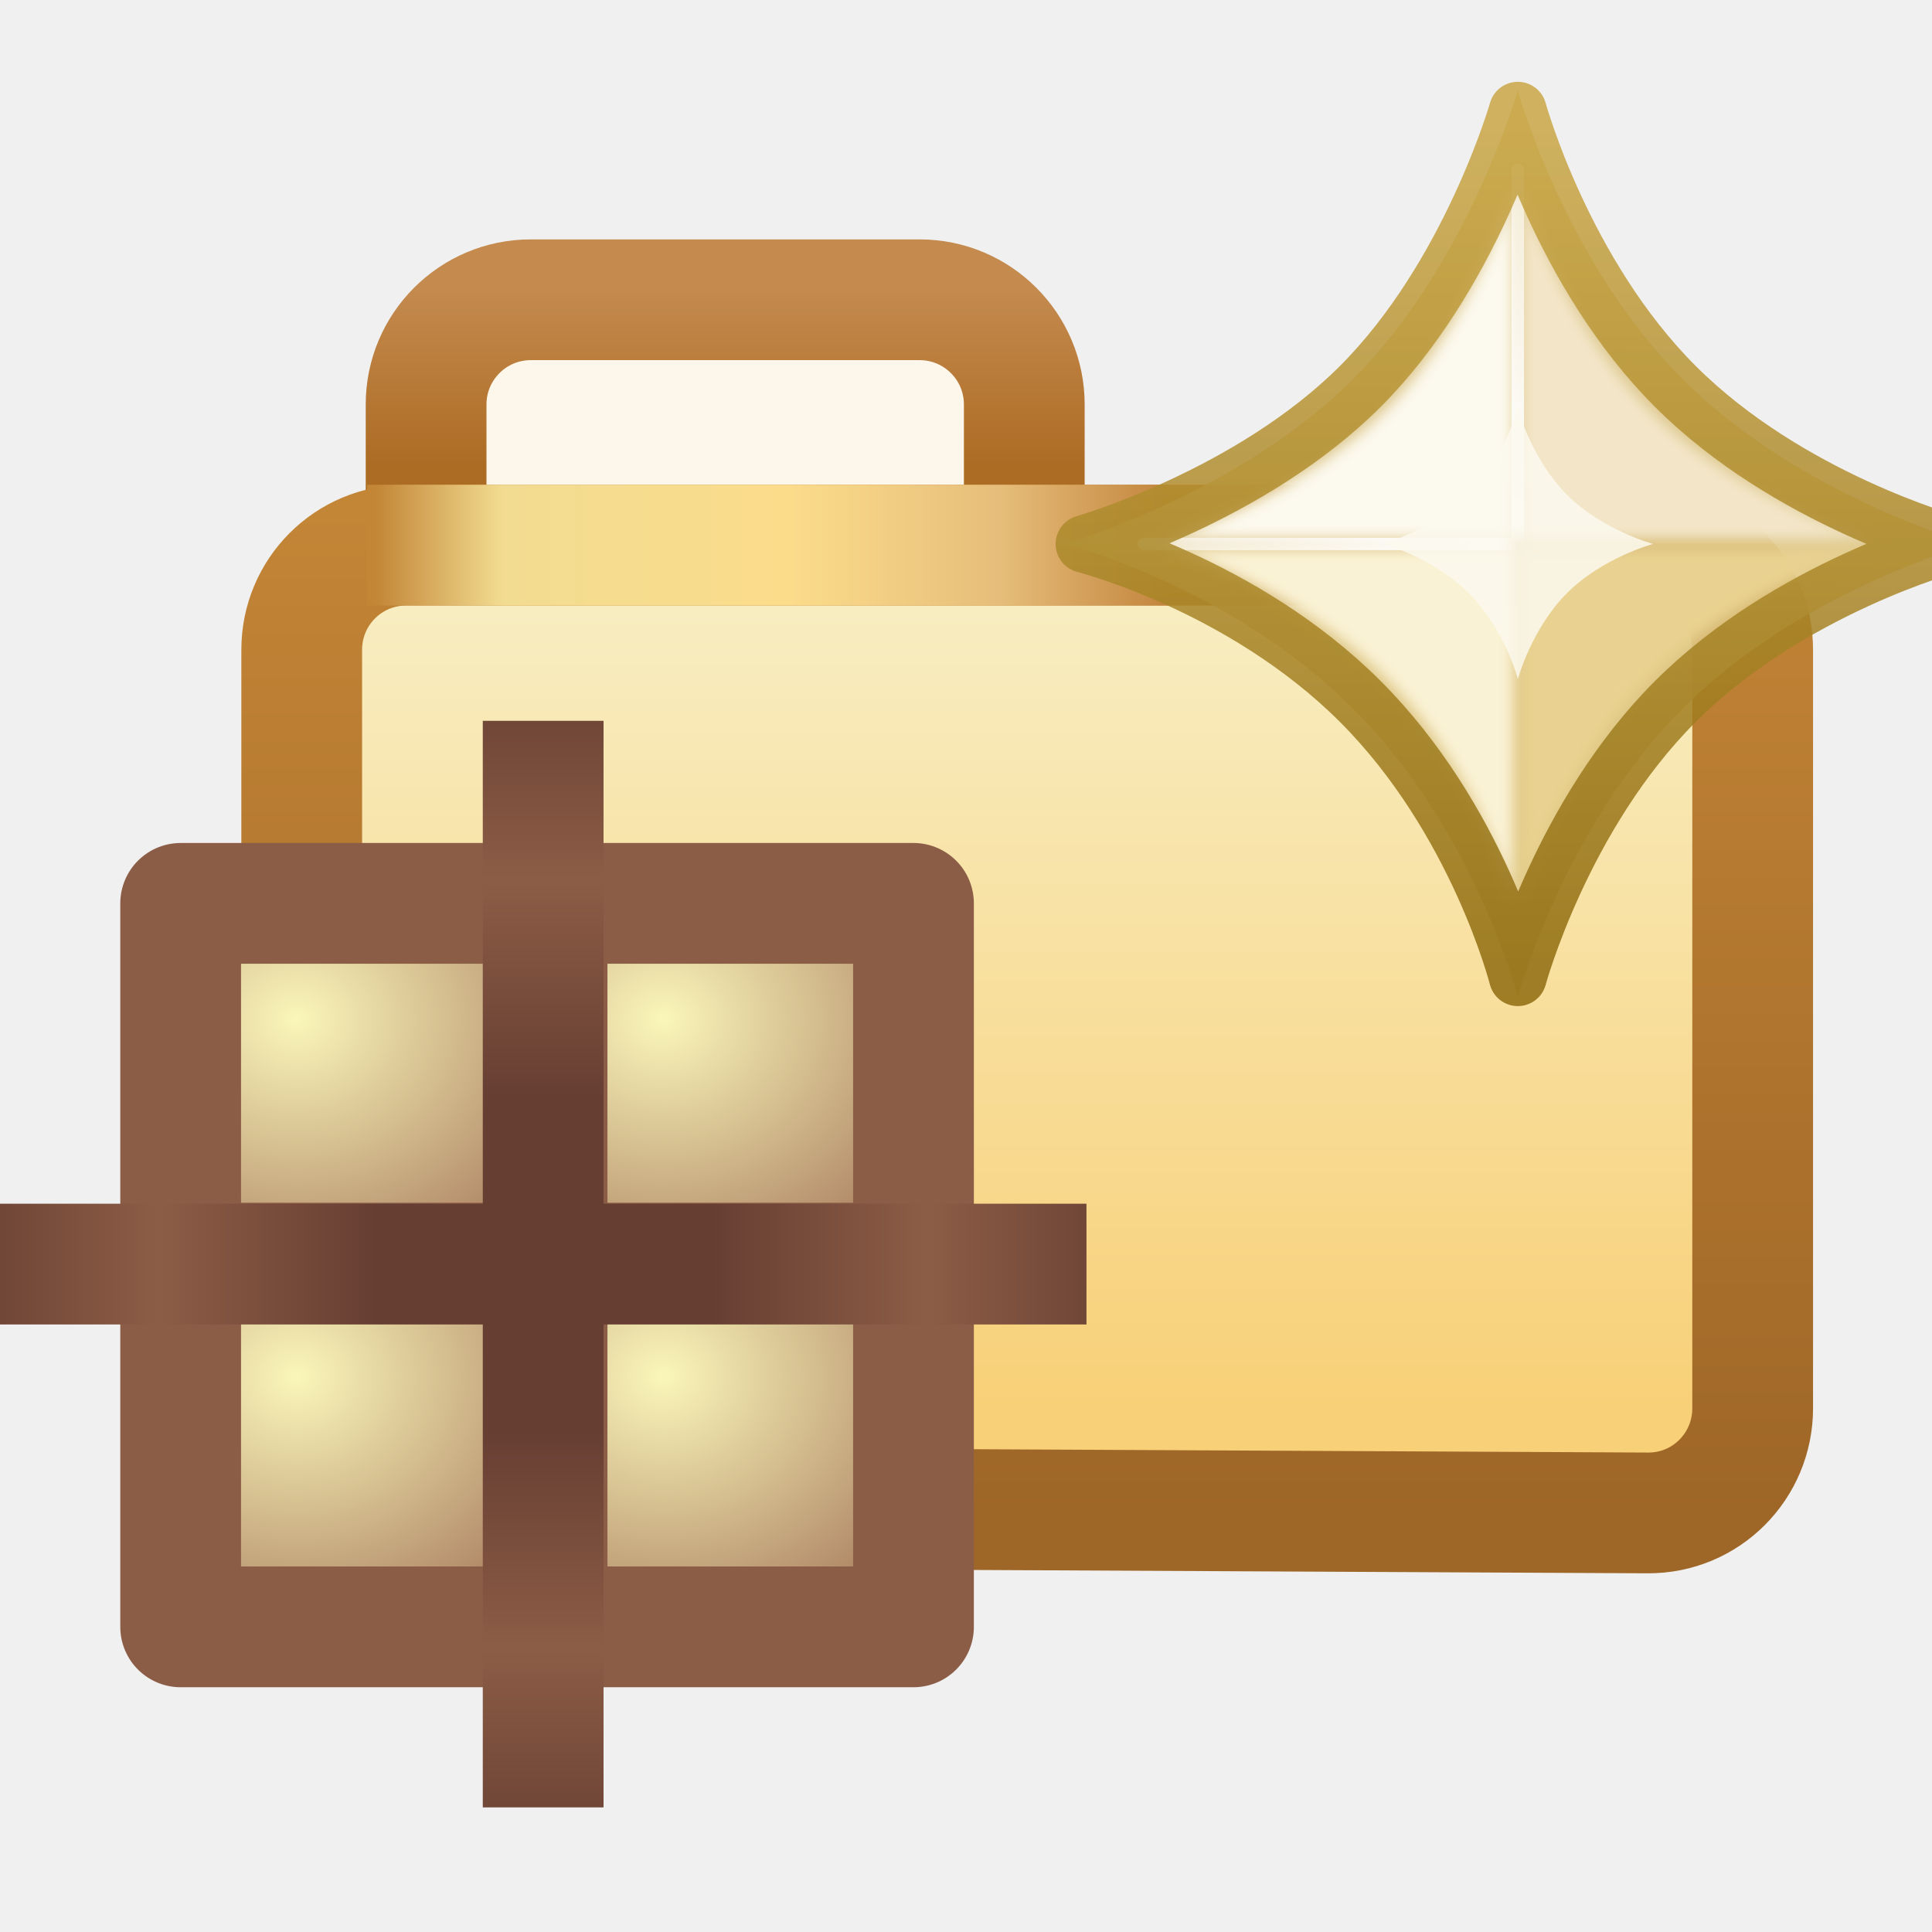
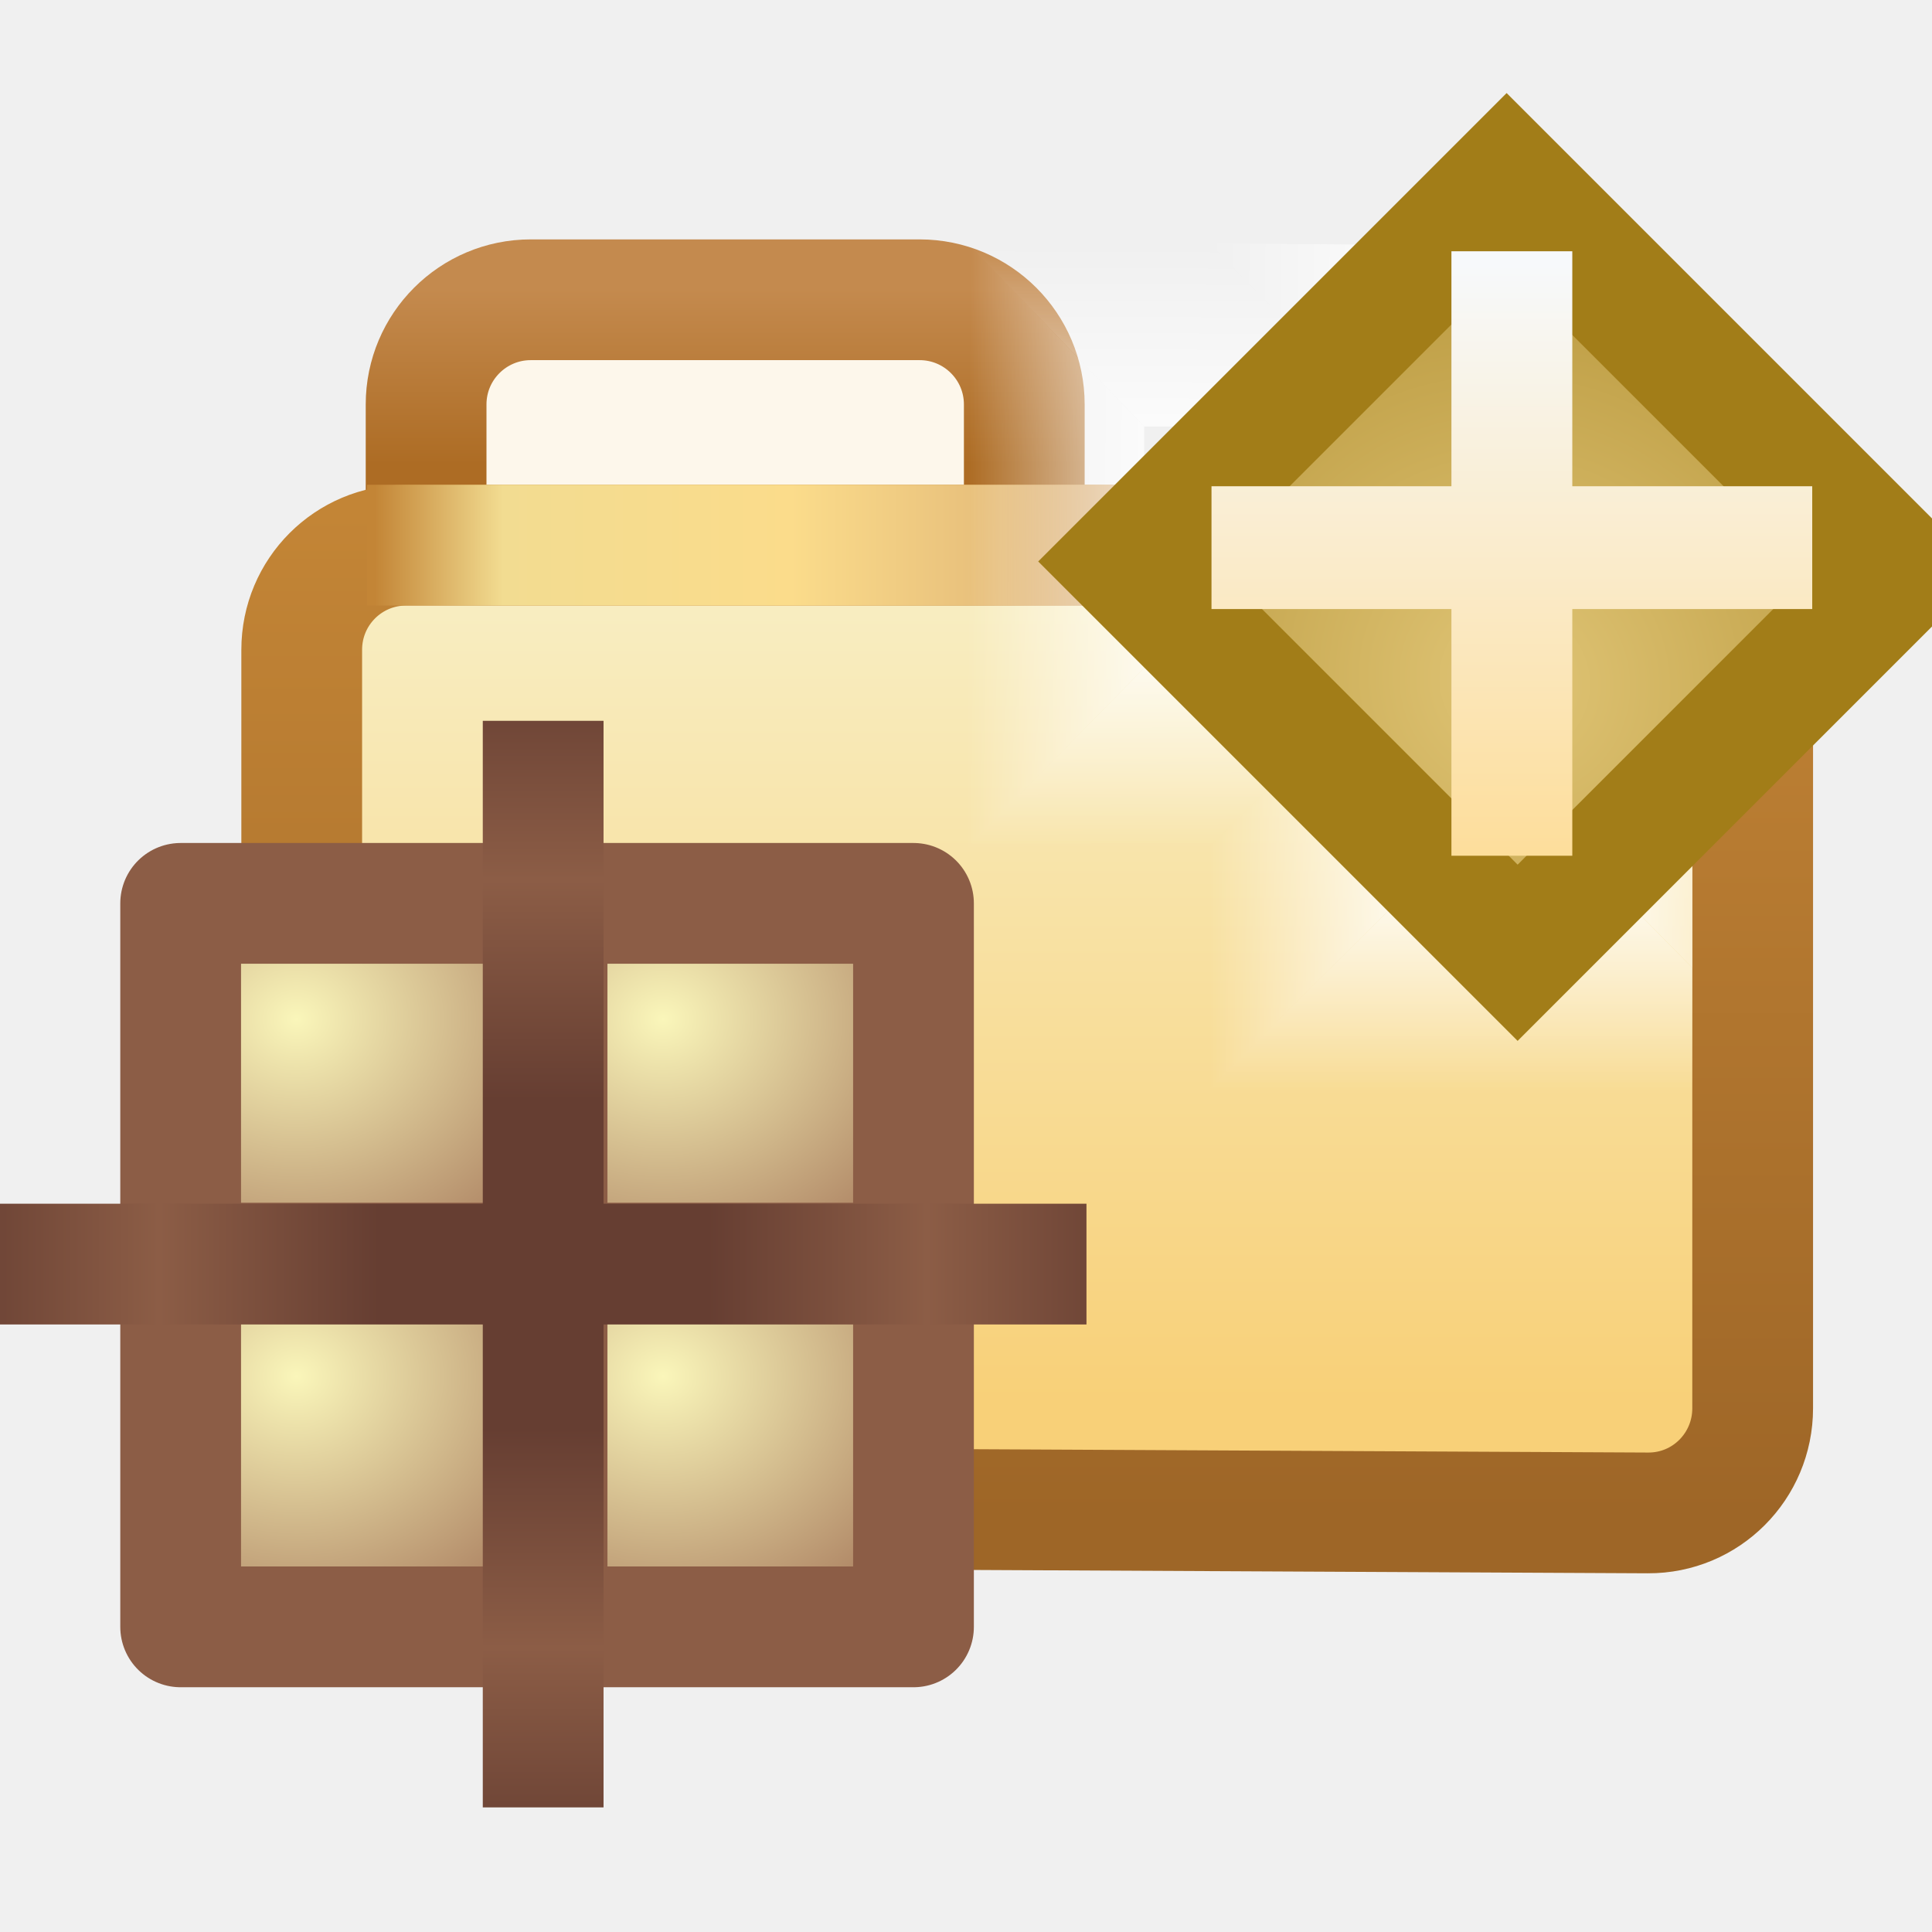
<svg xmlns="http://www.w3.org/2000/svg" xmlns:xlink="http://www.w3.org/1999/xlink" width="16" height="16" id="svg2" version="1.1">
  <defs id="defs4">
    <linearGradient id="linearGradient7275">
      <stop style="stop-color:#663e32;stop-opacity:1" offset="0" id="stop7277" />
      <stop id="stop7279" offset="0.182" style="stop-color:#8c5d46;stop-opacity:1" />
      <stop id="stop7281" offset="0.364" style="stop-color:#663e32;stop-opacity:1" />
      <stop id="stop7283" offset="0.5" style="stop-color:#663e32;stop-opacity:1" />
      <stop id="stop7285" offset="0.636" style="stop-color:#663e32;stop-opacity:1" />
      <stop style="stop-color:#8c5d46;stop-opacity:1" offset="0.818" id="stop7287" />
      <stop style="stop-color:#663e32;stop-opacity:1" offset="1" id="stop7289" />
    </linearGradient>
    <linearGradient id="linearGradient3973">
      <stop id="stop3975" offset="0" style="stop-color:#f8d078;stop-opacity:1" />
      <stop id="stop3977" offset="1" style="stop-color:#f8f0c8;stop-opacity:1" />
    </linearGradient>
    <linearGradient id="linearGradient3967">
      <stop id="stop3969" offset="0" style="stop-color:#c48a4e;stop-opacity:1;" />
      <stop id="stop3971" offset="1" style="stop-color:#ad6c24;stop-opacity:1" />
    </linearGradient>
    <linearGradient id="linearGradient3955">
      <stop id="stop3957" offset="0" style="stop-color:#c38536;stop-opacity:1" />
      <stop style="stop-color:#f2dc91;stop-opacity:1" offset="0.154" id="stop3959" />
      <stop style="stop-color:#fbdc8b;stop-opacity:1" offset="0.5" id="stop3961" />
      <stop id="stop3963" offset="0.75" style="stop-color:#e6bd7a;stop-opacity:1" />
      <stop id="stop3965" offset="1" style="stop-color:#ba772f;stop-opacity:1" />
    </linearGradient>
    <linearGradient id="linearGradient3949">
      <stop style="stop-color:#9e6627;stop-opacity:1" offset="0" id="stop3951" />
      <stop style="stop-color:#c38536;stop-opacity:1" offset="1" id="stop3953" />
    </linearGradient>
    <linearGradient xlink:href="#linearGradient3967" id="linearGradient3939" gradientUnits="userSpaceOnUse" gradientTransform="translate(-61.36656,1.445386)" x1="531.093" y1="366.789" x2="531.093" y2="371.179" />
    <linearGradient xlink:href="#linearGradient3955" id="linearGradient3945" gradientUnits="userSpaceOnUse" x1="523.008" y1="373.229" x2="543.914" y2="373.229" gradientTransform="translate(-60.5586,1.4188)" />
    <linearGradient xlink:href="#linearGradient3973" id="linearGradient4933" gradientUnits="userSpaceOnUse" gradientTransform="translate(-60.5586,0)" x1="538.006" y1="396.223" x2="538.006" y2="374.212" />
    <linearGradient xlink:href="#linearGradient3949" id="linearGradient4935" gradientUnits="userSpaceOnUse" gradientTransform="translate(-60.5586,0)" x1="548.459" y1="398.988" x2="548.459" y2="373.771" />
    <linearGradient id="linearGradient11146-8-7-5-7-5">
      <stop id="stop11150-7-8-3-8-7" offset="0" style="stop-color:#faf6ba;stop-opacity:1" />
      <stop style="stop-color:#a97d5e;stop-opacity:1" offset="1" id="stop11152-8-8-6-3-2" />
    </linearGradient>
    <linearGradient id="linearGradient11146-7-5-30-1">
      <stop id="stop11150-9-6-9-5" offset="0" style="stop-color:#faf6ba;stop-opacity:1" />
      <stop style="stop-color:#a97d5e;stop-opacity:1" offset="1" id="stop11152-6-7-6-3" />
    </linearGradient>
    <linearGradient id="linearGradient11146-8-3-2-6">
      <stop id="stop11150-7-5-9-3" offset="0" style="stop-color:#faf6ba;stop-opacity:1" />
      <stop style="stop-color:#a97d5e;stop-opacity:1" offset="1" id="stop11152-8-4-35-5" />
    </linearGradient>
    <linearGradient id="linearGradient11146-4-4-4">
      <stop id="stop11150-4-72-3" offset="0" style="stop-color:#faf6ba;stop-opacity:1" />
      <stop style="stop-color:#a97d5e;stop-opacity:1" offset="1" id="stop11152-9-0-7" />
    </linearGradient>
    <linearGradient id="linearGradient7275-7">
      <stop style="stop-color:#663e32;stop-opacity:1" offset="0" id="stop7277-4" />
      <stop id="stop7279-1" offset="0.182" style="stop-color:#8c5d46;stop-opacity:1" />
      <stop id="stop7281-8" offset="0.364" style="stop-color:#663e32;stop-opacity:1" />
      <stop id="stop7283-1" offset="0.5" style="stop-color:#663e32;stop-opacity:1" />
      <stop id="stop7285-6" offset="0.636" style="stop-color:#663e32;stop-opacity:1" />
      <stop style="stop-color:#8c5d46;stop-opacity:1" offset="0.818" id="stop7287-7" />
      <stop style="stop-color:#663e32;stop-opacity:1" offset="1" id="stop7289-7" />
    </linearGradient>
    <filter id="filter7474-3-2-7-2" color-interpolation-filters="sRGB">
      <feGaussianBlur id="feGaussianBlur7476-5-5-6-7" stdDeviation="0.115" />
    </filter>
    <filter id="filter7486-6-6-5-4" color-interpolation-filters="sRGB">
      <feGaussianBlur id="feGaussianBlur7488-95-0-1-6" stdDeviation="0.115" />
    </filter>
    <filter id="filter7478-9-8-2-2" color-interpolation-filters="sRGB">
      <feGaussianBlur id="feGaussianBlur7480-8-8-9-5" stdDeviation="0.115" />
    </filter>
    <filter id="filter7482-8-1-5-3" color-interpolation-filters="sRGB">
      <feGaussianBlur id="feGaussianBlur7484-3-5-6-6" stdDeviation="0.115" />
    </filter>
    <linearGradient id="linearGradient7540-2-3-8-8">
      <stop style="stop-color:#ffffff;stop-opacity:0.502" offset="0" id="stop7542-8-7-5-3" />
      <stop id="stop7544-8-2-0-4" offset="0.476" style="stop-color:#ffffff;stop-opacity:1" />
      <stop id="stop7546-1-7-9-2" offset="0.5" style="stop-color:#ffffff;stop-opacity:0" />
      <stop style="stop-color:#ffffff;stop-opacity:0;" offset="1" id="stop7548-98-9-2-6" />
    </linearGradient>
    <linearGradient id="linearGradient7540-6-33-6-3-9">
      <stop style="stop-color:#ffffff;stop-opacity:0.502" offset="0" id="stop7542-4-4-3-3-3" />
      <stop id="stop7544-5-3-8-5-2" offset="0.476" style="stop-color:#ffffff;stop-opacity:1" />
      <stop id="stop7546-2-9-1-2-9" offset="0.5" style="stop-color:#ffffff;stop-opacity:0" />
      <stop style="stop-color:#ffffff;stop-opacity:0;" offset="1" id="stop7548-9-2-0-9-5" />
    </linearGradient>
    <linearGradient id="linearGradient7272-66-4-5-5-5-3">
      <stop id="stop7274-6-0-1-7-4-3" offset="0" style="stop-color:#8f6c10;stop-opacity:1" />
      <stop id="stop7276-66-6-3-9-1-4" offset="1" style="stop-color:#c9a645;stop-opacity:1" />
    </linearGradient>
    <linearGradient xlink:href="#linearGradient7540-2-3-8-8" id="linearGradient13972" gradientUnits="userSpaceOnUse" x1="-22.454" y1="1030.341" x2="-10.16" y2="1030.341" />
    <linearGradient xlink:href="#linearGradient7540-6-33-6-3-9" id="linearGradient13974" gradientUnits="userSpaceOnUse" gradientTransform="matrix(0,1,-1,0,1014.034,1046.648)" x1="-22.454" y1="1030.341" x2="-10.16" y2="1030.341" />
    <linearGradient xlink:href="#linearGradient7272-66-4-5-5-5-3" id="linearGradient13976" gradientUnits="userSpaceOnUse" gradientTransform="matrix(0.9558512,0,0,0.9558512,-0.7199206,45.48839)" x1="-15.946" y1="1037.466" x2="-15.946" y2="1023.257" />
    <filter color-interpolation-filters="sRGB" height="1.48" y="-0.24" width="1.48" x="-0.24" id="filter8410-6-5">
      <feGaussianBlur id="feGaussianBlur8412-5-3" stdDeviation="1.465" />
    </filter>
    <mask maskUnits="userSpaceOnUse" id="mask14102">
      <g style="fill:#ffffff;stroke:#ffffff;display:inline" transform="matrix(1.183583,0,0,1.183583,-72.08742,-81.71253)" id="g14104">
        <rect style="fill:#ffffff;fill-opacity:1;stroke:#ffffff;stroke-width:3.028;stroke-linecap:round;stroke-linejoin:round;stroke-miterlimit:4;stroke-opacity:1;stroke-dasharray:none;stroke-dashoffset:0;display:inline" id="rect14106" width="15" height="16.625" x="463.743" y="368.495" rx="2.625" ry="2.625" />
        <path style="fill:#ffffff;fill-opacity:1;stroke:#ffffff;stroke-width:3.028;stroke-linecap:round;stroke-linejoin:round;stroke-miterlimit:4;stroke-opacity:1;stroke-dasharray:none;stroke-dashoffset:0" d="m 463.249,374.648 31.134,0 c 1.454,0 2.625,1.171 2.625,2.625 l 0,19.018 c 0,1.454 -1.171,2.632 -2.625,2.625 l -31.134,-0.154 c -1.454,-0.007 -2.625,-1.171 -2.625,-2.625 l 0,-18.864 c 0,-1.454 1.171,-2.625 2.625,-2.625 z" id="path14108" />
        <path style="fill:#ffffff;stroke:#ffffff;stroke-width:3.028;stroke-linecap:butt;stroke-linejoin:miter;stroke-miterlimit:4;stroke-opacity:1;stroke-dasharray:none" d="m 462.262,374.648 20.094,0" id="path14110" />
      </g>
    </mask>
    <radialGradient xlink:href="#linearGradient11146-4-4-4" id="radialGradient14880" gradientUnits="userSpaceOnUse" gradientTransform="matrix(1.565787,-2.9706834e-6,2.6069523e-6,1.374072,-239.2082,-165.5207)" cx="387.597" cy="442.578" fx="387.597" fy="442.578" r="6.188" />
    <radialGradient xlink:href="#linearGradient11146-8-3-2-6" id="radialGradient14882" gradientUnits="userSpaceOnUse" gradientTransform="matrix(1.565787,-2.9706834e-6,2.6069523e-6,1.374072,-228.3332,-165.5207)" cx="387.597" cy="442.578" fx="387.597" fy="442.578" r="6.188" />
    <radialGradient xlink:href="#linearGradient11146-7-5-30-1" id="radialGradient14884" gradientUnits="userSpaceOnUse" gradientTransform="matrix(1.565787,-2.9706834e-6,2.6069523e-6,1.374072,-239.2082,-154.9229)" cx="387.597" cy="442.578" fx="387.597" fy="442.578" r="6.188" />
    <radialGradient xlink:href="#linearGradient11146-8-7-5-7-5" id="radialGradient14886" gradientUnits="userSpaceOnUse" gradientTransform="matrix(1.565787,-2.9706834e-6,2.6069523e-6,1.374072,-228.3332,-154.9229)" cx="387.597" cy="442.578" fx="387.597" fy="442.578" r="6.188" />
    <linearGradient xlink:href="#linearGradient7275" id="linearGradient14888" gradientUnits="userSpaceOnUse" x1="357.093" y1="449.881" x2="392.925" y2="449.881" />
    <linearGradient xlink:href="#linearGradient7275-7" id="linearGradient14890" gradientUnits="userSpaceOnUse" gradientTransform="matrix(0,1,-1,0,824.8905,74.87226)" x1="357.093" y1="449.881" x2="392.925" y2="449.881" />
+     <linearGradient y2="6.984" x2="10.008" y1="5" x1="10" gradientTransform="translate(-15.01562,1046.636)" gradientUnits="userSpaceOnUse" id="linearGradient6323-7-1-1" xlink:href="#linearGradient5068-6-9-4-9" />
+     <linearGradient id="linearGradient5068-6-9-4-9">
+       <stop id="stop5070-8-0-4-9" offset="0" style="stop-color:#ffffff;stop-opacity:1;" />
+       <stop id="stop5072-3-6-1-7" offset="1" style="stop-color:#ffffff;stop-opacity:0;" />
+     </linearGradient>
+     <linearGradient gradientTransform="translate(-15.01562,10.2734)" gradientUnits="userSpaceOnUse" y2="1045.347" x2="12" y1="1043.362" x1="12" id="linearGradient5084-3-3-2-6" xlink:href="#linearGradient5068-6-9-4-9" />
+     <linearGradient gradientTransform="translate(-15.01562,10.2734)" gradientUnits="userSpaceOnUse" y2="1043.347" x2="15.008" y1="1043.362" x1="13" id="linearGradient5086-8-0-8-5" xlink:href="#linearGradient5068-6-9-4-9" />
+     <linearGradient gradientTransform="translate(-15.01562,10.2734)" gradientUnits="userSpaceOnUse" y2="1042.362" x2="10.008" y1="1042.362" x1="12" id="linearGradient5082-1-0-8-1" xlink:href="#linearGradient5068-6-9-4-9" />
+     <linearGradient gradientTransform="translate(-15.01562,10.2734)" gradientUnits="userSpaceOnUse" y2="1041.347" x2="8.008" y1="1041.362" x1="10" id="linearGradient5078-8-2-1-4" xlink:href="#linearGradient5068-6-9-4-9" />
+     <linearGradient gradientTransform="translate(-15.01562,10.2734)" gradientUnits="userSpaceOnUse" y2="1038.347" x2="10.008" y1="1040.362" x1="10" id="linearGradient5076-5-2-9-8" xlink:href="#linearGradient5068-6-9-4-9" />
+     <linearGradient xlink:href="#linearGradient5068-6-9-4-9" id="linearGradient3500-5" gradientUnits="userSpaceOnUse" gradientTransform="translate(-15.01562,10.2734)" x1="12" y1="1038.362" x2="10.008" y2="1038.347" />
+     <linearGradient gradientTransform="translate(-15.01562,10.2734)" gradientUnits="userSpaceOnUse" y2="1043.347" x2="14" y1="1041.362" x1="14" id="linearGradient5088-1-4-8-6" xlink:href="#linearGradient5068-6-9-4-9" />
+     <radialGradient xlink:href="#linearGradient4528-9-5-7-9-7-3" id="radialGradient3091-1-9-6-4-6" gradientUnits="userSpaceOnUse" gradientTransform="matrix(1.850818,-8.813921e-6,8.4531434e-6,1.775059,644.2498,572.6361)" cx="-757.205" cy="-738.838" fx="-757.205" fy="-738.838" r="3.48" />
+     <linearGradient id="linearGradient4528-9-5-7-9-7-3">
+       <stop style="stop-color:#e0c576;stop-opacity:1;" offset="0" id="stop4530-0-5-0-5-8-4" />
+       <stop style="stop-color:#9e7916;stop-opacity:1" offset="1" id="stop4532-7-9-3-3-6-1" />
+     </linearGradient>
+     <linearGradient xlink:href="#linearGradient6281-8-0-1-6-6-4-2-8-0" id="linearGradient3093-5-2-7-0-9" gradientUnits="userSpaceOnUse" gradientTransform="matrix(2.319989,0,0,2.319989,10.19969,1043.185)" x1="0.938" y1="4.844" x2="0.938" y2="7.549" />
+     <linearGradient id="linearGradient6281-8-0-1-6-6-4-2-8-0">
+       <stop id="stop6283-0-2-2-1-2-0-1-6-0" offset="0" style="stop-color:#f7f9fb;stop-opacity:1" />
+       <stop id="stop6285-5-0-9-7-6-9-9-1-9" offset="1" style="stop-color:#ffd680;stop-opacity:1" />
+     </linearGradient>
  </defs>
  <g id="layer1" style="display:inline" transform="translate(0,-1036.362)">
    <g transform="matrix(0.279033,0,0,0.279033,-129.5116,939.9464)" style="display:inline" id="g13862">
      <g transform="matrix(1.183583,0,0,1.183583,-72.08742,-81.71253)" id="g13813">
        <rect style="fill:#fdf7eb;fill-opacity:1;stroke:url(#linearGradient3939);stroke-width:3.028;stroke-linecap:round;stroke-linejoin:round;stroke-miterlimit:4;stroke-opacity:1;stroke-dasharray:none;stroke-dashoffset:0;display:inline" id="rect13693-3" width="15" height="16.625" x="463.743" y="368.495" rx="2.625" ry="2.625" />
        <path style="fill:url(#linearGradient4933);fill-opacity:1;stroke:url(#linearGradient4935);stroke-width:3.028;stroke-linecap:round;stroke-linejoin:round;stroke-miterlimit:4;stroke-opacity:1;stroke-dasharray:none;stroke-dashoffset:0" d="m 463.249,374.648 31.134,0 c 1.454,0 2.625,1.171 2.625,2.625 l 0,19.018 c 0,1.454 -1.171,2.632 -2.625,2.625 l -31.134,-0.154 c -1.454,-0.007 -2.625,-1.171 -2.625,-2.625 l 0,-18.864 c 0,-1.454 1.171,-2.625 2.625,-2.625 z" id="rect13693" />
        <path style="fill:none;stroke:url(#linearGradient3945);stroke-width:3.028;stroke-linecap:butt;stroke-linejoin:miter;stroke-miterlimit:4;stroke-opacity:1;stroke-dasharray:none" d="m 462.262,374.648 20.094,0" id="path13797" />
      </g>
      <g id="g14097" mask="url(#mask14102)" style="opacity:0.5">
        <g transform="matrix(3.583805,0,0,3.583805,461.0527,-3375.58)" style="display:inline" mask="none" id="g8461">
          <g style="fill:#ffffff;stroke:#ffffff;display:inline" transform="matrix(0.5123796,0,0,0.5123796,21.78802,514.8929)" id="g7590-1-0">
            <path style="opacity:0.85;fill:#ffffff;stroke:#ffffff;stroke-width:5.855;stroke-linecap:round;stroke-linejoin:round;stroke-miterlimit:4;stroke-opacity:1;stroke-dasharray:none;display:inline;filter:url(#filter8410-6-5)" d="m -16.307,1023.014 c 0,0 0.755,2.755 2.663,4.663 1.909,1.909 4.663,2.663 4.663,2.663 0,0 -2.739,0.739 -4.663,2.663 -1.924,1.924 -2.663,4.663 -2.663,4.663 0,0 -0.677,-2.677 -2.663,-4.663 -1.987,-1.987 -4.663,-2.663 -4.663,-2.663 0,0 2.802,-0.802 4.663,-2.663 1.862,-1.862 2.663,-4.663 2.663,-4.663 z" id="rect6501-1-6-8" />
          </g>
        </g>
      </g>
      <g transform="matrix(1.183583,0,0,1.183583,-72.08742,-81.71253)" style="display:inline" id="g6258" mask="none" />
      <g transform="matrix(3.583805,0,0,3.583805,535.6469,-3346.843)" style="display:inline" id="layer1-9">
        <g id="g11331-3" style="display:inline" transform="matrix(0.279033,0,0,0.279033,-64.52871,915.3463)" />
        <g id="g11260-4" transform="matrix(0.279033,0,0,0.279033,-120.0932,915.2324)" style="display:inline">
          <rect style="fill:url(#radialGradient14880);fill-opacity:1;stroke:#8c5d46;stroke-width:3.584;stroke-linecap:round;stroke-linejoin:round;stroke-miterlimit:4;stroke-opacity:1;stroke-dasharray:none;stroke-dashoffset:0;display:inline" id="rect10961-8" width="10.875" height="10.875" x="364.25" y="439.175" />
          <rect style="fill:url(#radialGradient14882);fill-opacity:1;stroke:#8c5d46;stroke-width:3.584;stroke-linecap:round;stroke-linejoin:round;stroke-miterlimit:4;stroke-opacity:1;stroke-dasharray:none;stroke-dashoffset:0;display:inline" id="rect10961-9-0" width="10.875" height="10.875" x="375.125" y="439.175" />
          <path id="rect10961-3-9" d="m 364.25,449.852 10.875,0 0,10.796 -10.875,0 z" style="fill:url(#radialGradient14884);fill-opacity:1;stroke:#8c5d46;stroke-width:3.584;stroke-linecap:round;stroke-linejoin:round;stroke-miterlimit:4;stroke-opacity:1;stroke-dashoffset:0;display:inline" />
          <path id="rect10961-9-6-4" d="m 375.125,449.852 10.875,0 0,10.796 -10.875,0 z" style="fill:url(#radialGradient14886);fill-opacity:1;stroke:#8c5d46;stroke-width:3.584;stroke-linecap:round;stroke-linejoin:round;stroke-miterlimit:4;stroke-opacity:1;stroke-dashoffset:0;display:inline" />
          <path id="path11108-6" d="m 358.885,449.881 32.249,0" style="fill:#713e1e;fill-opacity:1;stroke:url(#linearGradient14888);stroke-width:3.584;stroke-linecap:butt;stroke-linejoin:miter;stroke-miterlimit:4;stroke-opacity:1;stroke-dasharray:none" />
          <path id="path11108-6-5" d="m 375.009,433.757 0,32.249" style="fill:#713e1e;fill-opacity:1;stroke:url(#linearGradient14890);stroke-width:3.584;stroke-linecap:butt;stroke-linejoin:miter;stroke-miterlimit:4;stroke-opacity:1;stroke-dasharray:none;display:inline" />
        </g>
      </g>
-       <g id="g13899" transform="translate(19.54591,-3.024962)">
-         <g style="display:inline" transform="matrix(1.836269,0,0,1.836269,519.5909,-1527.279)" id="g7590-1">
-           <path style="opacity:0.85;fill:#d8be79;fill-opacity:1;stroke:none;display:inline" d="m -16.307,1023.014 c 0,0 0.755,2.755 2.663,4.663 1.909,1.909 4.663,2.663 4.663,2.663 0,0 -2.739,0.739 -4.663,2.663 -1.924,1.924 -2.663,4.663 -2.663,4.663 0,0 -0.677,-2.677 -2.663,-4.663 -1.987,-1.987 -4.663,-2.663 -4.663,-2.663 0,0 2.802,-0.802 4.663,-2.663 1.862,-1.862 2.663,-4.663 2.663,-4.663 z" id="rect6501-7" />
-           <path style="fill:#fcf9ee;fill-opacity:1;stroke:none;filter:url(#filter7474-3-2-7-2)" d="m -16.369,1024.515 c 0,0 -0.626,2.202 -2.094,3.67 -1.467,1.467 -3.67,2.094 -3.67,2.094 l 5.763,0 0,-5.763 z" id="rect7280-61" />
-           <path style="fill:#f3e6c8;fill-opacity:1;stroke:none;display:inline;filter:url(#filter7486-6-6-5-4)" d="m -16.244,1024.515 0,5.763 5.763,0 c 0,0 -2.166,-0.589 -3.67,-2.094 -1.504,-1.504 -2.094,-3.67 -2.094,-3.67 z" id="rect7280-8-7" />
-           <path style="fill:#faf2d5;fill-opacity:1;stroke:none;display:inline;filter:url(#filter7478-9-8-2-2)" d="m -22.133,1030.404 c 0,0 2.104,0.528 3.67,2.094 1.566,1.566 2.094,3.67 2.094,3.67 l 0,-5.763 -5.763,0 z" id="rect7280-5-3" />
-           <path style="fill:#e9d291;fill-opacity:1;stroke:none;display:inline;filter:url(#filter7482-8-1-5-3)" d="m -16.244,1030.404 0,5.763 c 0,0 0.577,-2.153 2.094,-3.67 1.517,-1.517 3.67,-2.094 3.67,-2.094 l -5.763,0 z" id="rect7280-6-0" />
-           <path style="fill:none;stroke:url(#linearGradient13972);stroke-width:0.2;stroke-linecap:round;stroke-linejoin:miter;stroke-miterlimit:4;stroke-opacity:1;stroke-dasharray:none" d="m -22.354,1030.341 12.094,0" id="path7490-0" />
-           <path style="fill:none;stroke:url(#linearGradient13974);stroke-width:0.2;stroke-linecap:round;stroke-linejoin:miter;stroke-miterlimit:4;stroke-opacity:1;stroke-dasharray:none;display:inline" d="m -16.307,1024.294 0,12.094" id="path7490-1-2" />
-           <path style="opacity:0.85;fill:none;stroke:url(#linearGradient13976);stroke-width:0.933;stroke-linecap:round;stroke-linejoin:round;stroke-miterlimit:4;stroke-opacity:1;stroke-dasharray:none;display:inline" d="m -16.307,1023.338 c 0,0 0.721,2.633 2.546,4.457 1.824,1.824 4.458,2.546 4.458,2.546 0,0 -2.618,0.707 -4.458,2.546 -1.839,1.839 -2.546,4.457 -2.546,4.457 0,0 -0.647,-2.558 -2.546,-4.457 -1.899,-1.899 -4.458,-2.546 -4.458,-2.546 0,0 2.678,-0.766 4.458,-2.546 1.78,-1.78 2.546,-4.457 2.546,-4.457 z" id="rect6501-1-6" />
+       <g style="display:inline" id="g6432" transform="matrix(3.583805,0,0,3.583805,517.985,-3405.29)">
+         <path style="fill:url(#linearGradient6323-7-1-1);fill-opacity:1;stroke:none;display:inline" d="m -7.008,1053.62 2,0 1.492,-1.484 -2.031,0 z" id="path5581-1-1" />
+         <path style="fill:url(#linearGradient5084-3-3-2-6);fill-opacity:1;stroke:none;display:inline" d="m -5.008,1055.62 4,0 0,-1 -0.477,-0.484 -2.031,0 z" id="path5581-1-1-8" />
+         <path style="fill:url(#linearGradient5086-8-0-8-5);fill-opacity:1;stroke:none;display:inline" d="m -1.484,1052.136 0,2 0.477,0.484 0,-2 z" id="path5581-1-1-7" />
+         <path style="fill:url(#linearGradient5082-1-0-8-1);fill-opacity:1;stroke:none;display:inline" d="m -5.008,1053.62 0,2 1.492,-1.484 0,-2 z" id="path5581-1-1-6" />
+         <path style="fill:url(#linearGradient5078-8-2-1-4);fill-opacity:1;stroke:none;display:inline" d="m -7.008,1048.62 0,5 1.461,-1.484 0,-2 z" id="path5581-1-1-1" />
+         <path style="fill:url(#linearGradient5076-5-2-9-8);fill-opacity:1;stroke:none;display:inline" d="m -5.008,1048.62 -2,0 1.461,1.516 2.031,0 z" id="path5581-1-1-89" />
+         <path style="fill:url(#linearGradient3500-5);fill-opacity:1;stroke:none;display:inline" d="m -5.008,1048.62 0,0 1.504,1.527 0,-1.516 z" id="path5581-1-1-2" />
+         <path style="fill:url(#linearGradient5088-1-4-8-6);fill-opacity:1;stroke:none;display:inline" d="m -1.012,1052.136 -0.473,0 0.477,0.484 -0.004,0 z" id="path5581-1-1-79" />
+         <g style="display:inline" id="g4514" transform="translate(-5.536708,-5.624035)">
+           <g id="g4522" transform="translate(-9.9375,0)">
+             <rect style="fill:url(#radialGradient3091-1-9-6-4-6);fill-opacity:1;stroke:#a27d18;stroke-width:1.032;stroke-miterlimit:4;stroke-opacity:1;stroke-dasharray:none;display:inline" id="rect3910" width="4.583" height="4.454" x="-758.823" y="-740.411" transform="matrix(-0.7071068,-0.7071068,0.7071068,-0.7071068,0,0)" />
+             <path id="path5581-5-5" d="m 12.471,1054.309 1.001,0 0,1.946 1.987,0 0,1.017 -1.987,0 0,2.043 -1.001,0 0,-2.043 -1.987,0 0,-1.017 1.987,0 z" style="fill:url(#linearGradient3093-5-2-7-0-9);fill-opacity:1;stroke:none;display:inline" />
+           </g>
        </g>
-         <path style="opacity:0.85;fill:#fcf9ee;fill-opacity:1;stroke:none;display:inline" d="m 489.647,360.692 c 0,0 0.413,1.509 1.459,2.554 1.045,1.045 2.554,1.458 2.554,1.458 0,0 -1.5,0.405 -2.554,1.459 -1.054,1.054 -1.459,2.554 -1.459,2.554 0,0 -0.371,-1.465 -1.459,-2.554 -1.088,-1.088 -2.554,-1.459 -2.554,-1.459 0,0 1.534,-0.439 2.554,-1.458 1.02,-1.02 1.459,-2.554 1.459,-2.554 z" id="rect6501-1-6-1" />
      </g>
    </g>
  </g>
</svg>
